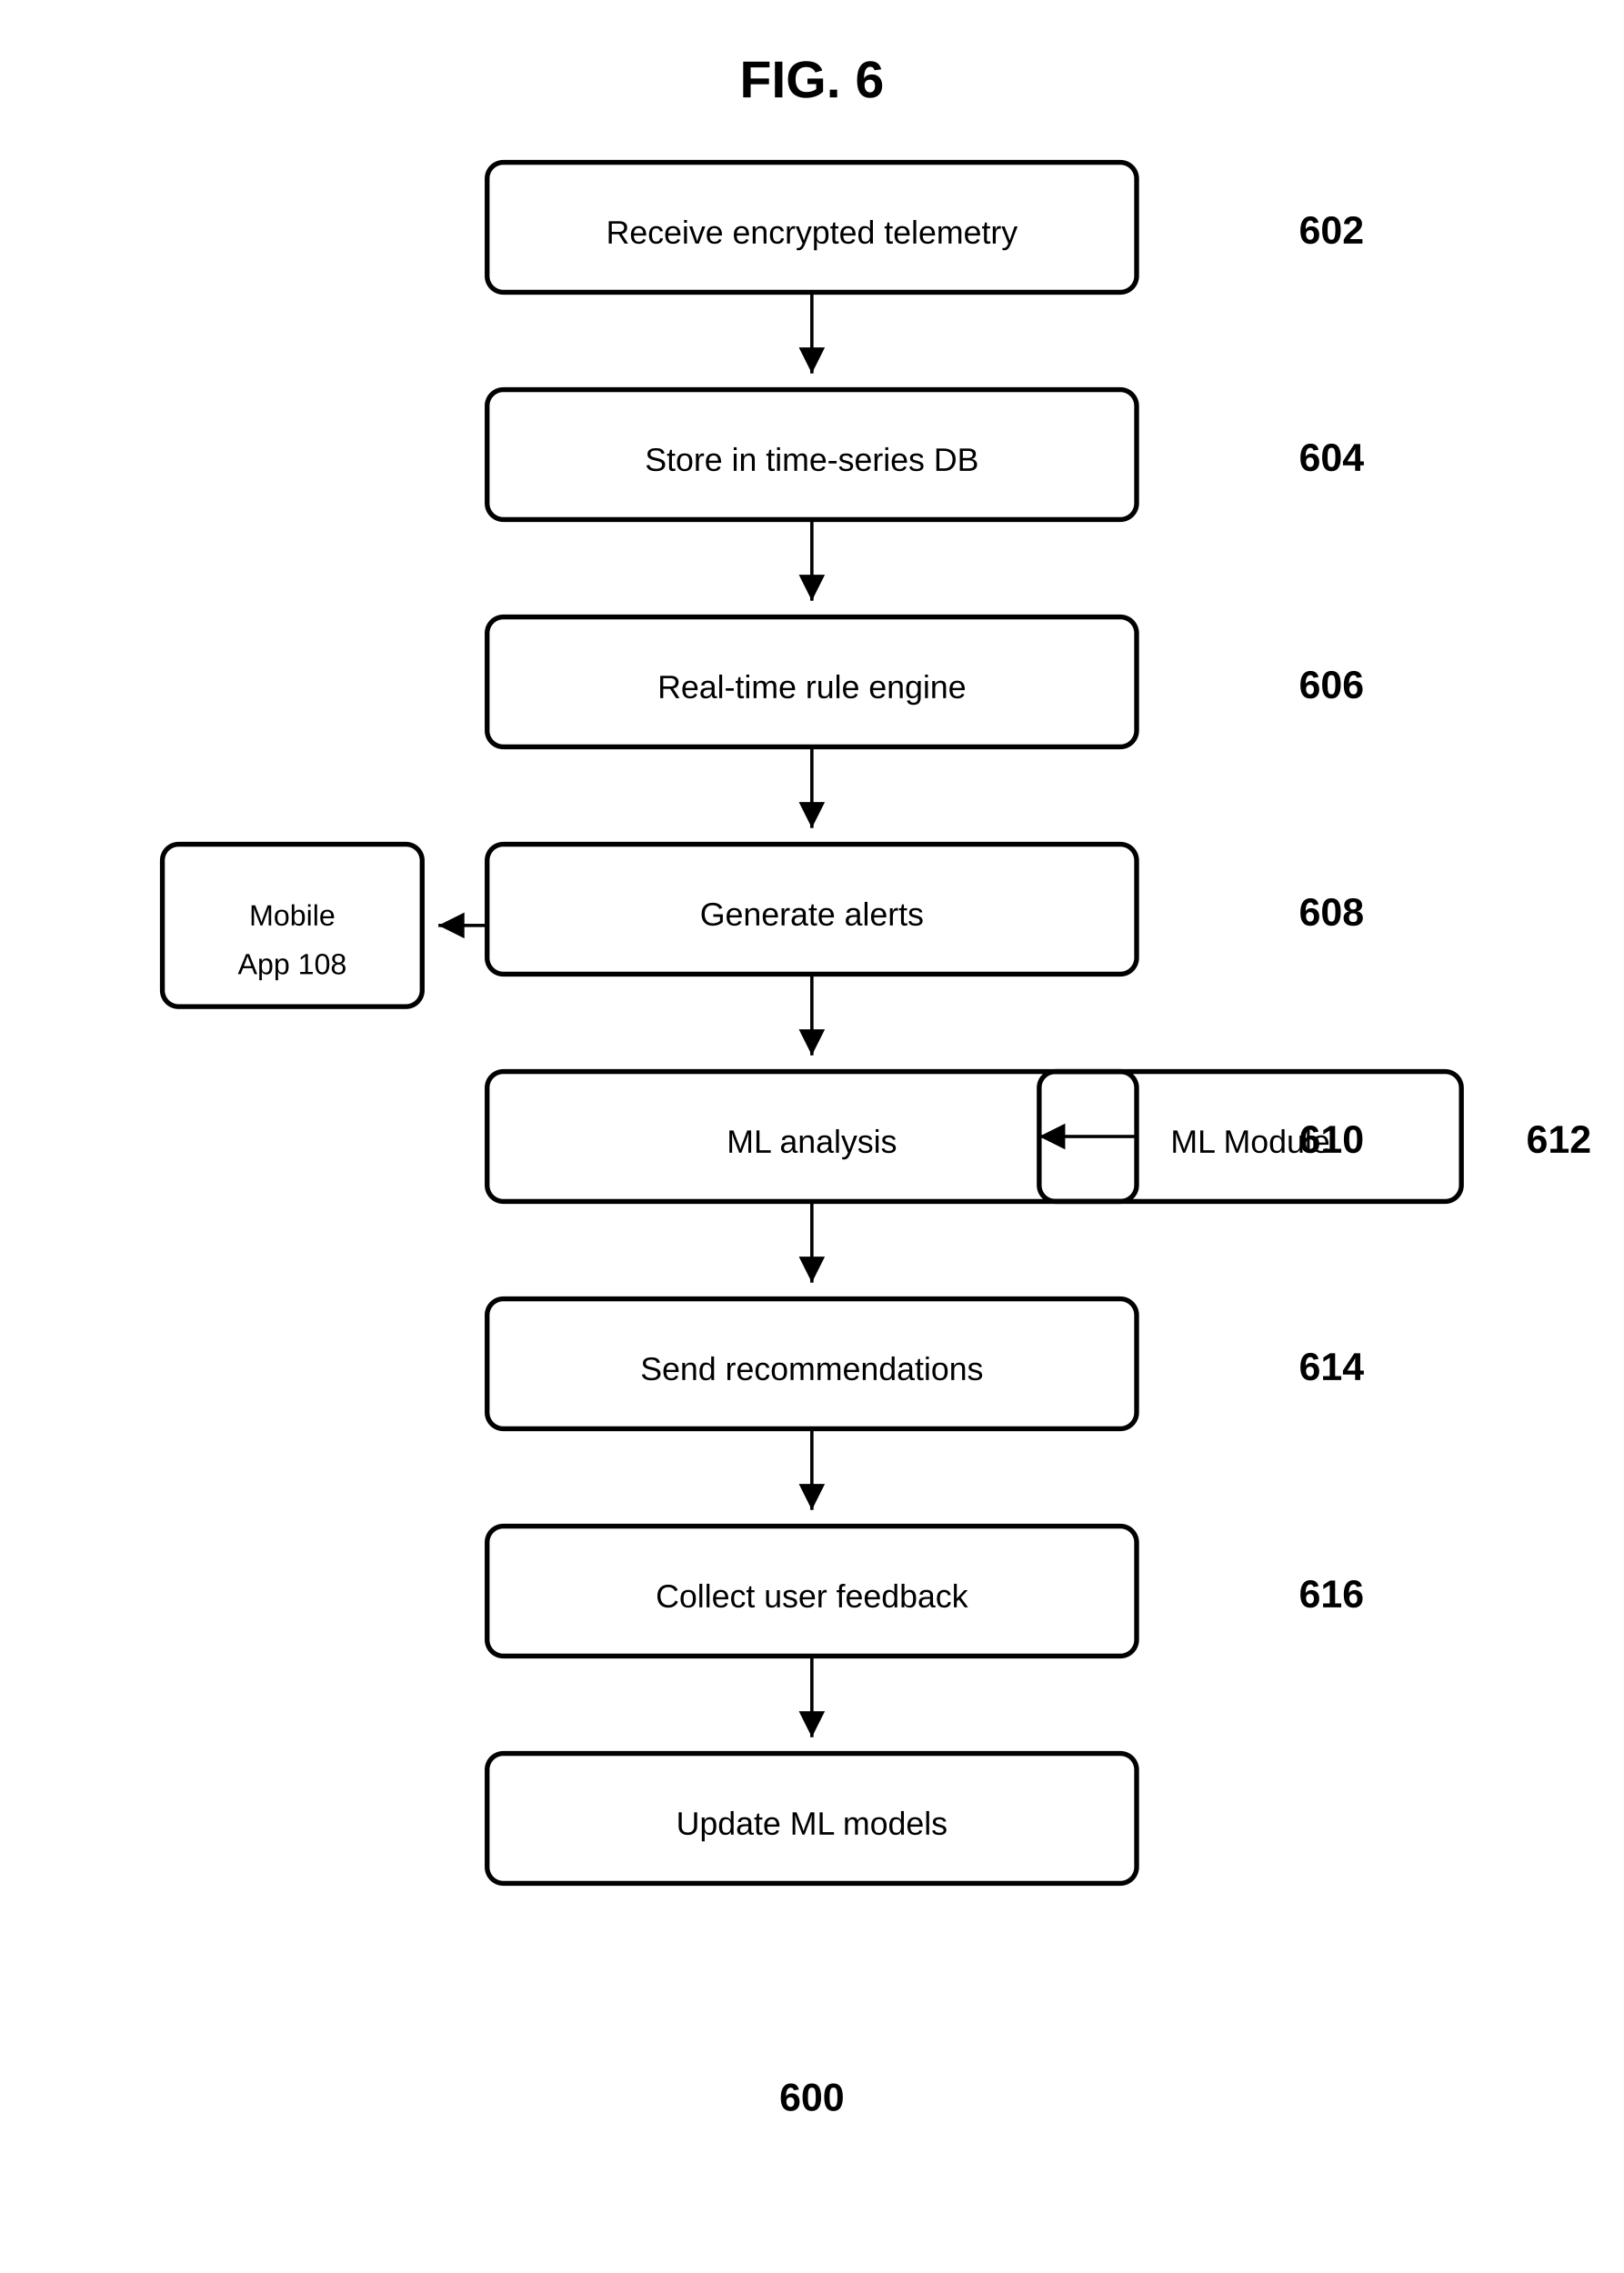
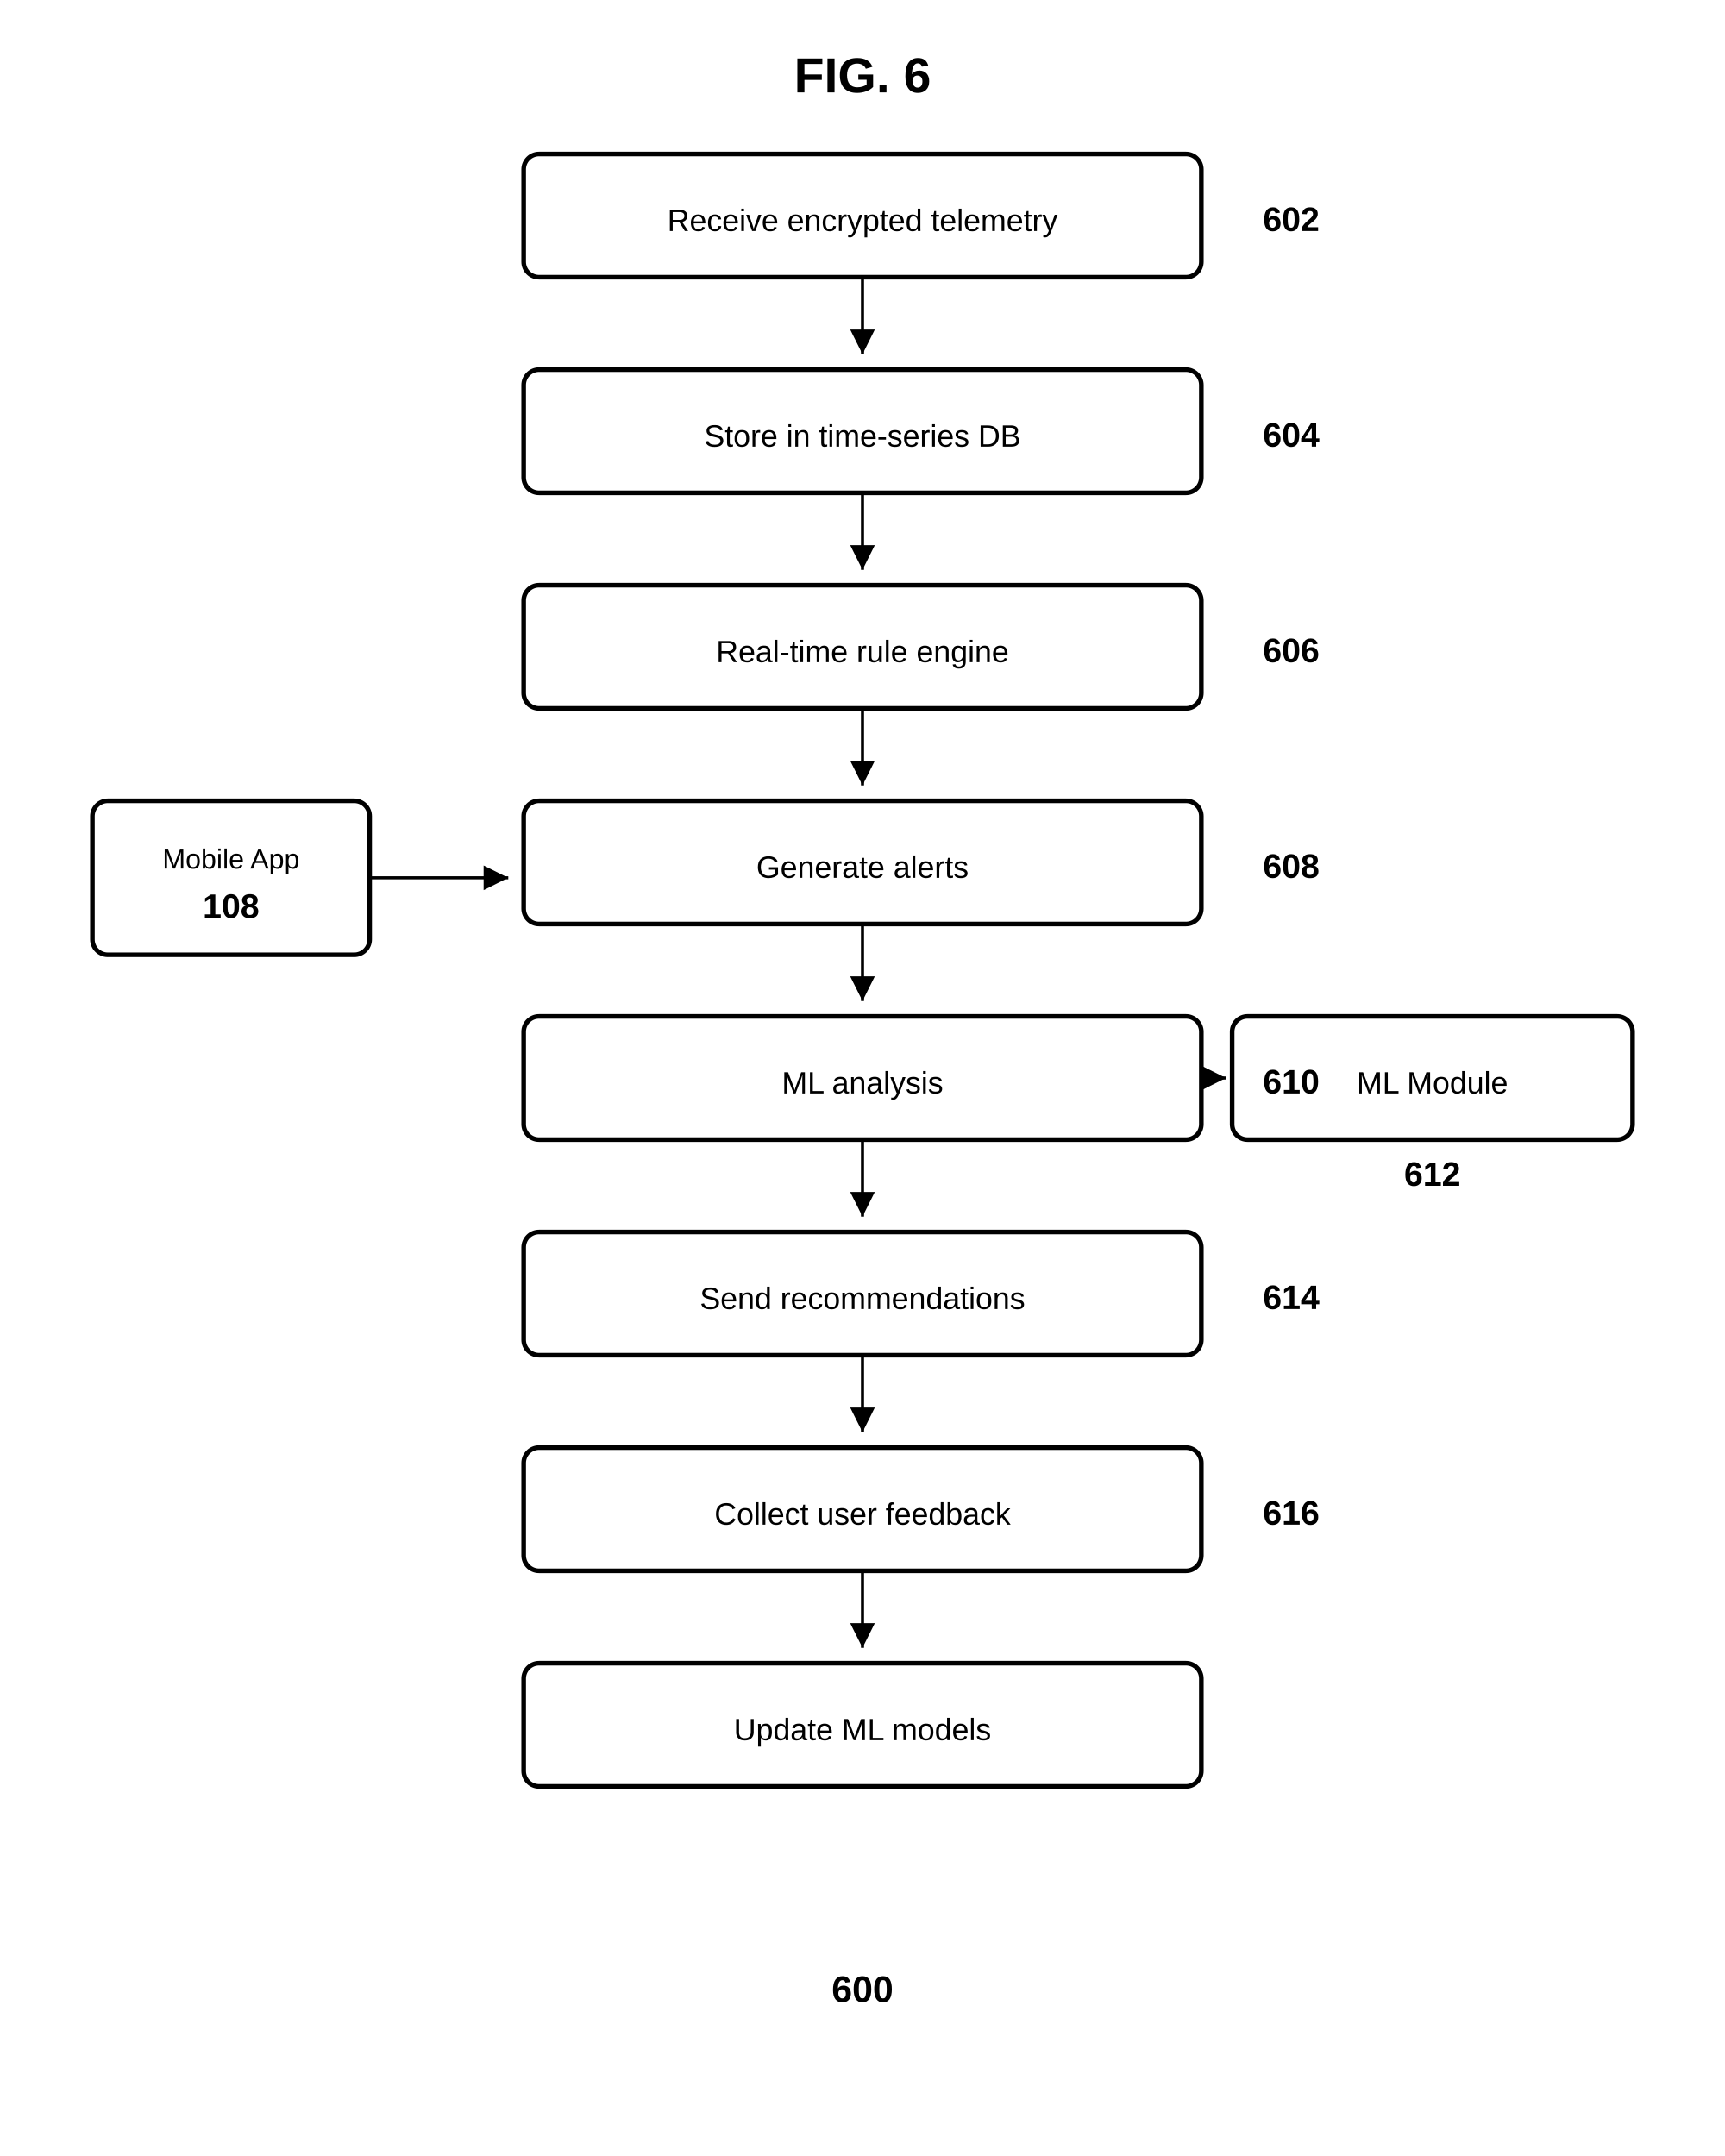
- <svg xmlns="http://www.w3.org/2000/svg" viewBox="0 0 500 700" width="500" height="700">
-   <rect width="500" height="700" fill="white" />
-   <text x="250" y="30" text-anchor="middle" font-family="Arial" font-size="16" font-weight="bold">FIG. 6</text>
-   <rect x="150" y="50" width="200" height="40" rx="5" fill="none" stroke="black" stroke-width="1.5" />
-   <text x="250" y="75" text-anchor="middle" font-family="Arial" font-size="10">Receive encrypted telemetry</text>
-   <text x="400" y="75" font-family="Arial" font-size="12" font-weight="bold">602</text>
-   <rect x="150" y="120" width="200" height="40" rx="5" fill="none" stroke="black" stroke-width="1.5" />
-   <text x="250" y="145" text-anchor="middle" font-family="Arial" font-size="10">Store in time-series DB</text>
-   <text x="400" y="145" font-family="Arial" font-size="12" font-weight="bold">604</text>
-   <rect x="150" y="190" width="200" height="40" rx="5" fill="none" stroke="black" stroke-width="1.5" />
-   <text x="250" y="215" text-anchor="middle" font-family="Arial" font-size="10">Real-time rule engine</text>
-   <text x="400" y="215" font-family="Arial" font-size="12" font-weight="bold">606</text>
-   <rect x="150" y="260" width="200" height="40" rx="5" fill="none" stroke="black" stroke-width="1.5" />
-   <text x="250" y="285" text-anchor="middle" font-family="Arial" font-size="10">Generate alerts</text>
-   <text x="400" y="285" font-family="Arial" font-size="12" font-weight="bold">608</text>
-   <rect x="150" y="330" width="200" height="40" rx="5" fill="none" stroke="black" stroke-width="1.5" />
-   <text x="250" y="355" text-anchor="middle" font-family="Arial" font-size="10">ML analysis</text>
-   <text x="400" y="355" font-family="Arial" font-size="12" font-weight="bold">610</text>
-   <rect x="320" y="330" width="130" height="40" rx="5" fill="none" stroke="black" stroke-width="1.5" />
-   <text x="385" y="355" text-anchor="middle" font-family="Arial" font-size="10">ML Module</text>
-   <text x="470" y="355" font-family="Arial" font-size="12" font-weight="bold">612</text>
-   <rect x="150" y="400" width="200" height="40" rx="5" fill="none" stroke="black" stroke-width="1.5" />
-   <text x="250" y="425" text-anchor="middle" font-family="Arial" font-size="10">Send recommendations</text>
-   <text x="400" y="425" font-family="Arial" font-size="12" font-weight="bold">614</text>
-   <rect x="150" y="470" width="200" height="40" rx="5" fill="none" stroke="black" stroke-width="1.5" />
-   <text x="250" y="495" text-anchor="middle" font-family="Arial" font-size="10">Collect user feedback</text>
-   <text x="400" y="495" font-family="Arial" font-size="12" font-weight="bold">616</text>
-   <rect x="150" y="540" width="200" height="40" rx="5" fill="none" stroke="black" stroke-width="1.5" />
-   <text x="250" y="565" text-anchor="middle" font-family="Arial" font-size="10">Update ML models</text>
-   <rect x="50" y="260" width="80" height="50" rx="5" fill="none" stroke="black" stroke-width="1.5" />
-   <text x="90" y="285" text-anchor="middle" font-family="Arial" font-size="9">Mobile</text>
-   <text x="90" y="300" text-anchor="middle" font-family="Arial" font-size="9">App 108</text>
-   <line x1="250" y1="90" x2="250" y2="115" stroke="black" stroke-width="1" />
-   <polygon points="250,115 246,107 254,107" fill="black" />
-   <line x1="250" y1="160" x2="250" y2="185" stroke="black" stroke-width="1" />
-   <polygon points="250,185 246,177 254,177" fill="black" />
-   <line x1="250" y1="230" x2="250" y2="255" stroke="black" stroke-width="1" />
-   <polygon points="250,255 246,247 254,247" fill="black" />
-   <line x1="250" y1="300" x2="250" y2="325" stroke="black" stroke-width="1" />
-   <polygon points="250,325 246,317 254,317" fill="black" />
-   <line x1="350" y1="350" x2="320" y2="350" stroke="black" stroke-width="1" />
-   <polygon points="320,350 328,346 328,354" fill="black" />
-   <line x1="250" y1="370" x2="250" y2="395" stroke="black" stroke-width="1" />
-   <polygon points="250,395 246,387 254,387" fill="black" />
-   <line x1="250" y1="440" x2="250" y2="465" stroke="black" stroke-width="1" />
-   <polygon points="250,465 246,457 254,457" fill="black" />
-   <line x1="250" y1="510" x2="250" y2="535" stroke="black" stroke-width="1" />
-   <polygon points="250,535 246,527 254,527" fill="black" />
-   <line x1="150" y1="285" x2="135" y2="285" stroke="black" stroke-width="1" />
-   <polygon points="135,285 143,281 143,289" fill="black" />
-   <text x="250" y="650" text-anchor="middle" font-family="Arial" font-size="12" font-weight="bold">600</text>
+ <svg xmlns="http://www.w3.org/2000/svg" viewBox="0 0 560 700" width="560" height="700">
+   <rect width="560" height="700" fill="white" />
+   <text x="280" y="30" text-anchor="middle" font-family="Arial" font-size="16" font-weight="bold">FIG. 6</text>
+   <rect x="170" y="50" width="220" height="40" rx="5" fill="none" stroke="black" stroke-width="1.5" />
+   <text x="280" y="75" text-anchor="middle" font-family="Arial" font-size="10">Receive encrypted telemetry</text>
+   <text x="410" y="75" font-family="Arial" font-size="11" font-weight="bold">602</text>
+   <rect x="170" y="120" width="220" height="40" rx="5" fill="none" stroke="black" stroke-width="1.5" />
+   <text x="280" y="145" text-anchor="middle" font-family="Arial" font-size="10">Store in time-series DB</text>
+   <text x="410" y="145" font-family="Arial" font-size="11" font-weight="bold">604</text>
+   <rect x="170" y="190" width="220" height="40" rx="5" fill="none" stroke="black" stroke-width="1.5" />
+   <text x="280" y="215" text-anchor="middle" font-family="Arial" font-size="10">Real-time rule engine</text>
+   <text x="410" y="215" font-family="Arial" font-size="11" font-weight="bold">606</text>
+   <rect x="170" y="260" width="220" height="40" rx="5" fill="none" stroke="black" stroke-width="1.5" />
+   <text x="280" y="285" text-anchor="middle" font-family="Arial" font-size="10">Generate alerts</text>
+   <text x="410" y="285" font-family="Arial" font-size="11" font-weight="bold">608</text>
+   <rect x="170" y="330" width="220" height="40" rx="5" fill="none" stroke="black" stroke-width="1.5" />
+   <text x="280" y="355" text-anchor="middle" font-family="Arial" font-size="10">ML analysis</text>
+   <text x="410" y="355" font-family="Arial" font-size="11" font-weight="bold">610</text>
+   <rect x="400" y="330" width="130" height="40" rx="5" fill="none" stroke="black" stroke-width="1.5" />
+   <text x="465" y="355" text-anchor="middle" font-family="Arial" font-size="10">ML Module</text>
+   <text x="465" y="385" text-anchor="middle" font-family="Arial" font-size="11" font-weight="bold">612</text>
+   <rect x="170" y="400" width="220" height="40" rx="5" fill="none" stroke="black" stroke-width="1.5" />
+   <text x="280" y="425" text-anchor="middle" font-family="Arial" font-size="10">Send recommendations</text>
+   <text x="410" y="425" font-family="Arial" font-size="11" font-weight="bold">614</text>
+   <rect x="170" y="470" width="220" height="40" rx="5" fill="none" stroke="black" stroke-width="1.5" />
+   <text x="280" y="495" text-anchor="middle" font-family="Arial" font-size="10">Collect user feedback</text>
+   <text x="410" y="495" font-family="Arial" font-size="11" font-weight="bold">616</text>
+   <rect x="170" y="540" width="220" height="40" rx="5" fill="none" stroke="black" stroke-width="1.5" />
+   <text x="280" y="565" text-anchor="middle" font-family="Arial" font-size="10">Update ML models</text>
+   <rect x="30" y="260" width="90" height="50" rx="5" fill="none" stroke="black" stroke-width="1.5" />
+   <text x="75" y="282" text-anchor="middle" font-family="Arial" font-size="9">Mobile App</text>
+   <text x="75" y="298" text-anchor="middle" font-family="Arial" font-size="11" font-weight="bold">108</text>
+   <line x1="280" y1="90" x2="280" y2="115" stroke="black" stroke-width="1" />
+   <polygon points="280,115 276,107 284,107" fill="black" />
+   <line x1="280" y1="160" x2="280" y2="185" stroke="black" stroke-width="1" />
+   <polygon points="280,185 276,177 284,177" fill="black" />
+   <line x1="280" y1="230" x2="280" y2="255" stroke="black" stroke-width="1" />
+   <polygon points="280,255 276,247 284,247" fill="black" />
+   <line x1="280" y1="300" x2="280" y2="325" stroke="black" stroke-width="1" />
+   <polygon points="280,325 276,317 284,317" fill="black" />
+   <line x1="390" y1="350" x2="398" y2="350" stroke="black" stroke-width="1" />
+   <polygon points="398,350 390,346 390,354" fill="black" />
+   <line x1="280" y1="370" x2="280" y2="395" stroke="black" stroke-width="1" />
+   <polygon points="280,395 276,387 284,387" fill="black" />
+   <line x1="280" y1="440" x2="280" y2="465" stroke="black" stroke-width="1" />
+   <polygon points="280,465 276,457 284,457" fill="black" />
+   <line x1="280" y1="510" x2="280" y2="535" stroke="black" stroke-width="1" />
+   <polygon points="280,535 276,527 284,527" fill="black" />
+   <line x1="120" y1="285" x2="165" y2="285" stroke="black" stroke-width="1" />
+   <polygon points="165,285 157,281 157,289" fill="black" />
+   <text x="280" y="650" text-anchor="middle" font-family="Arial" font-size="12" font-weight="bold">600</text>
</svg>
